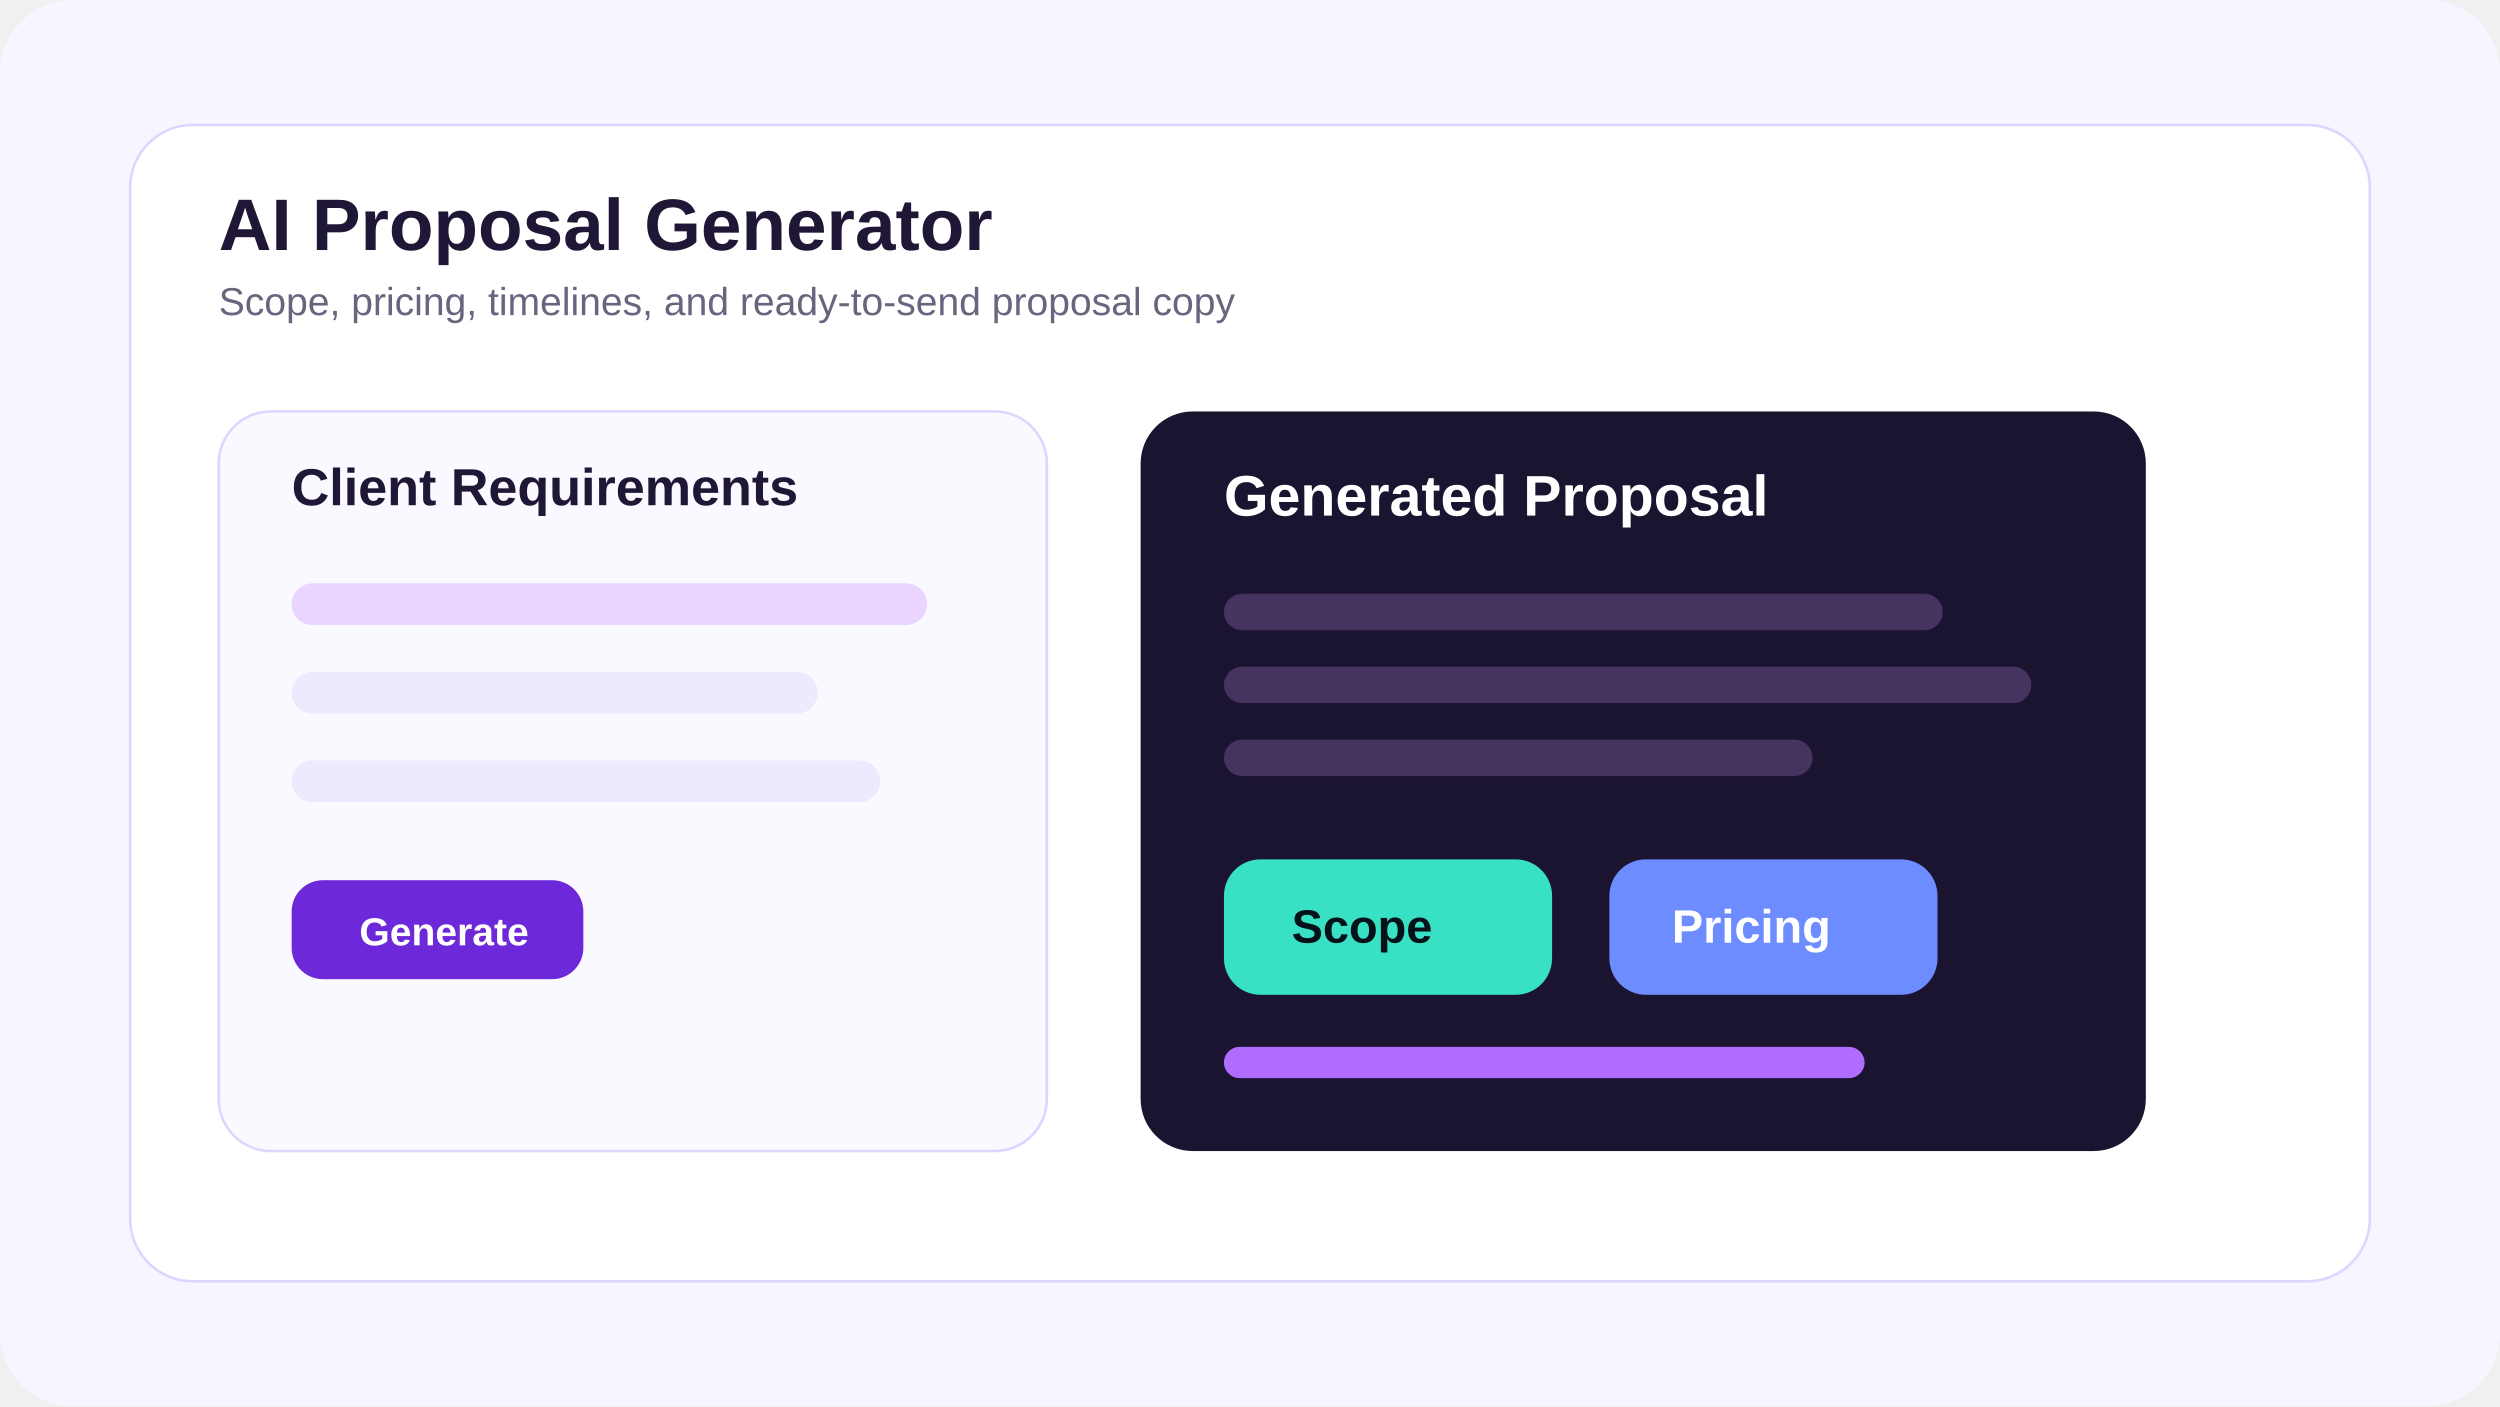
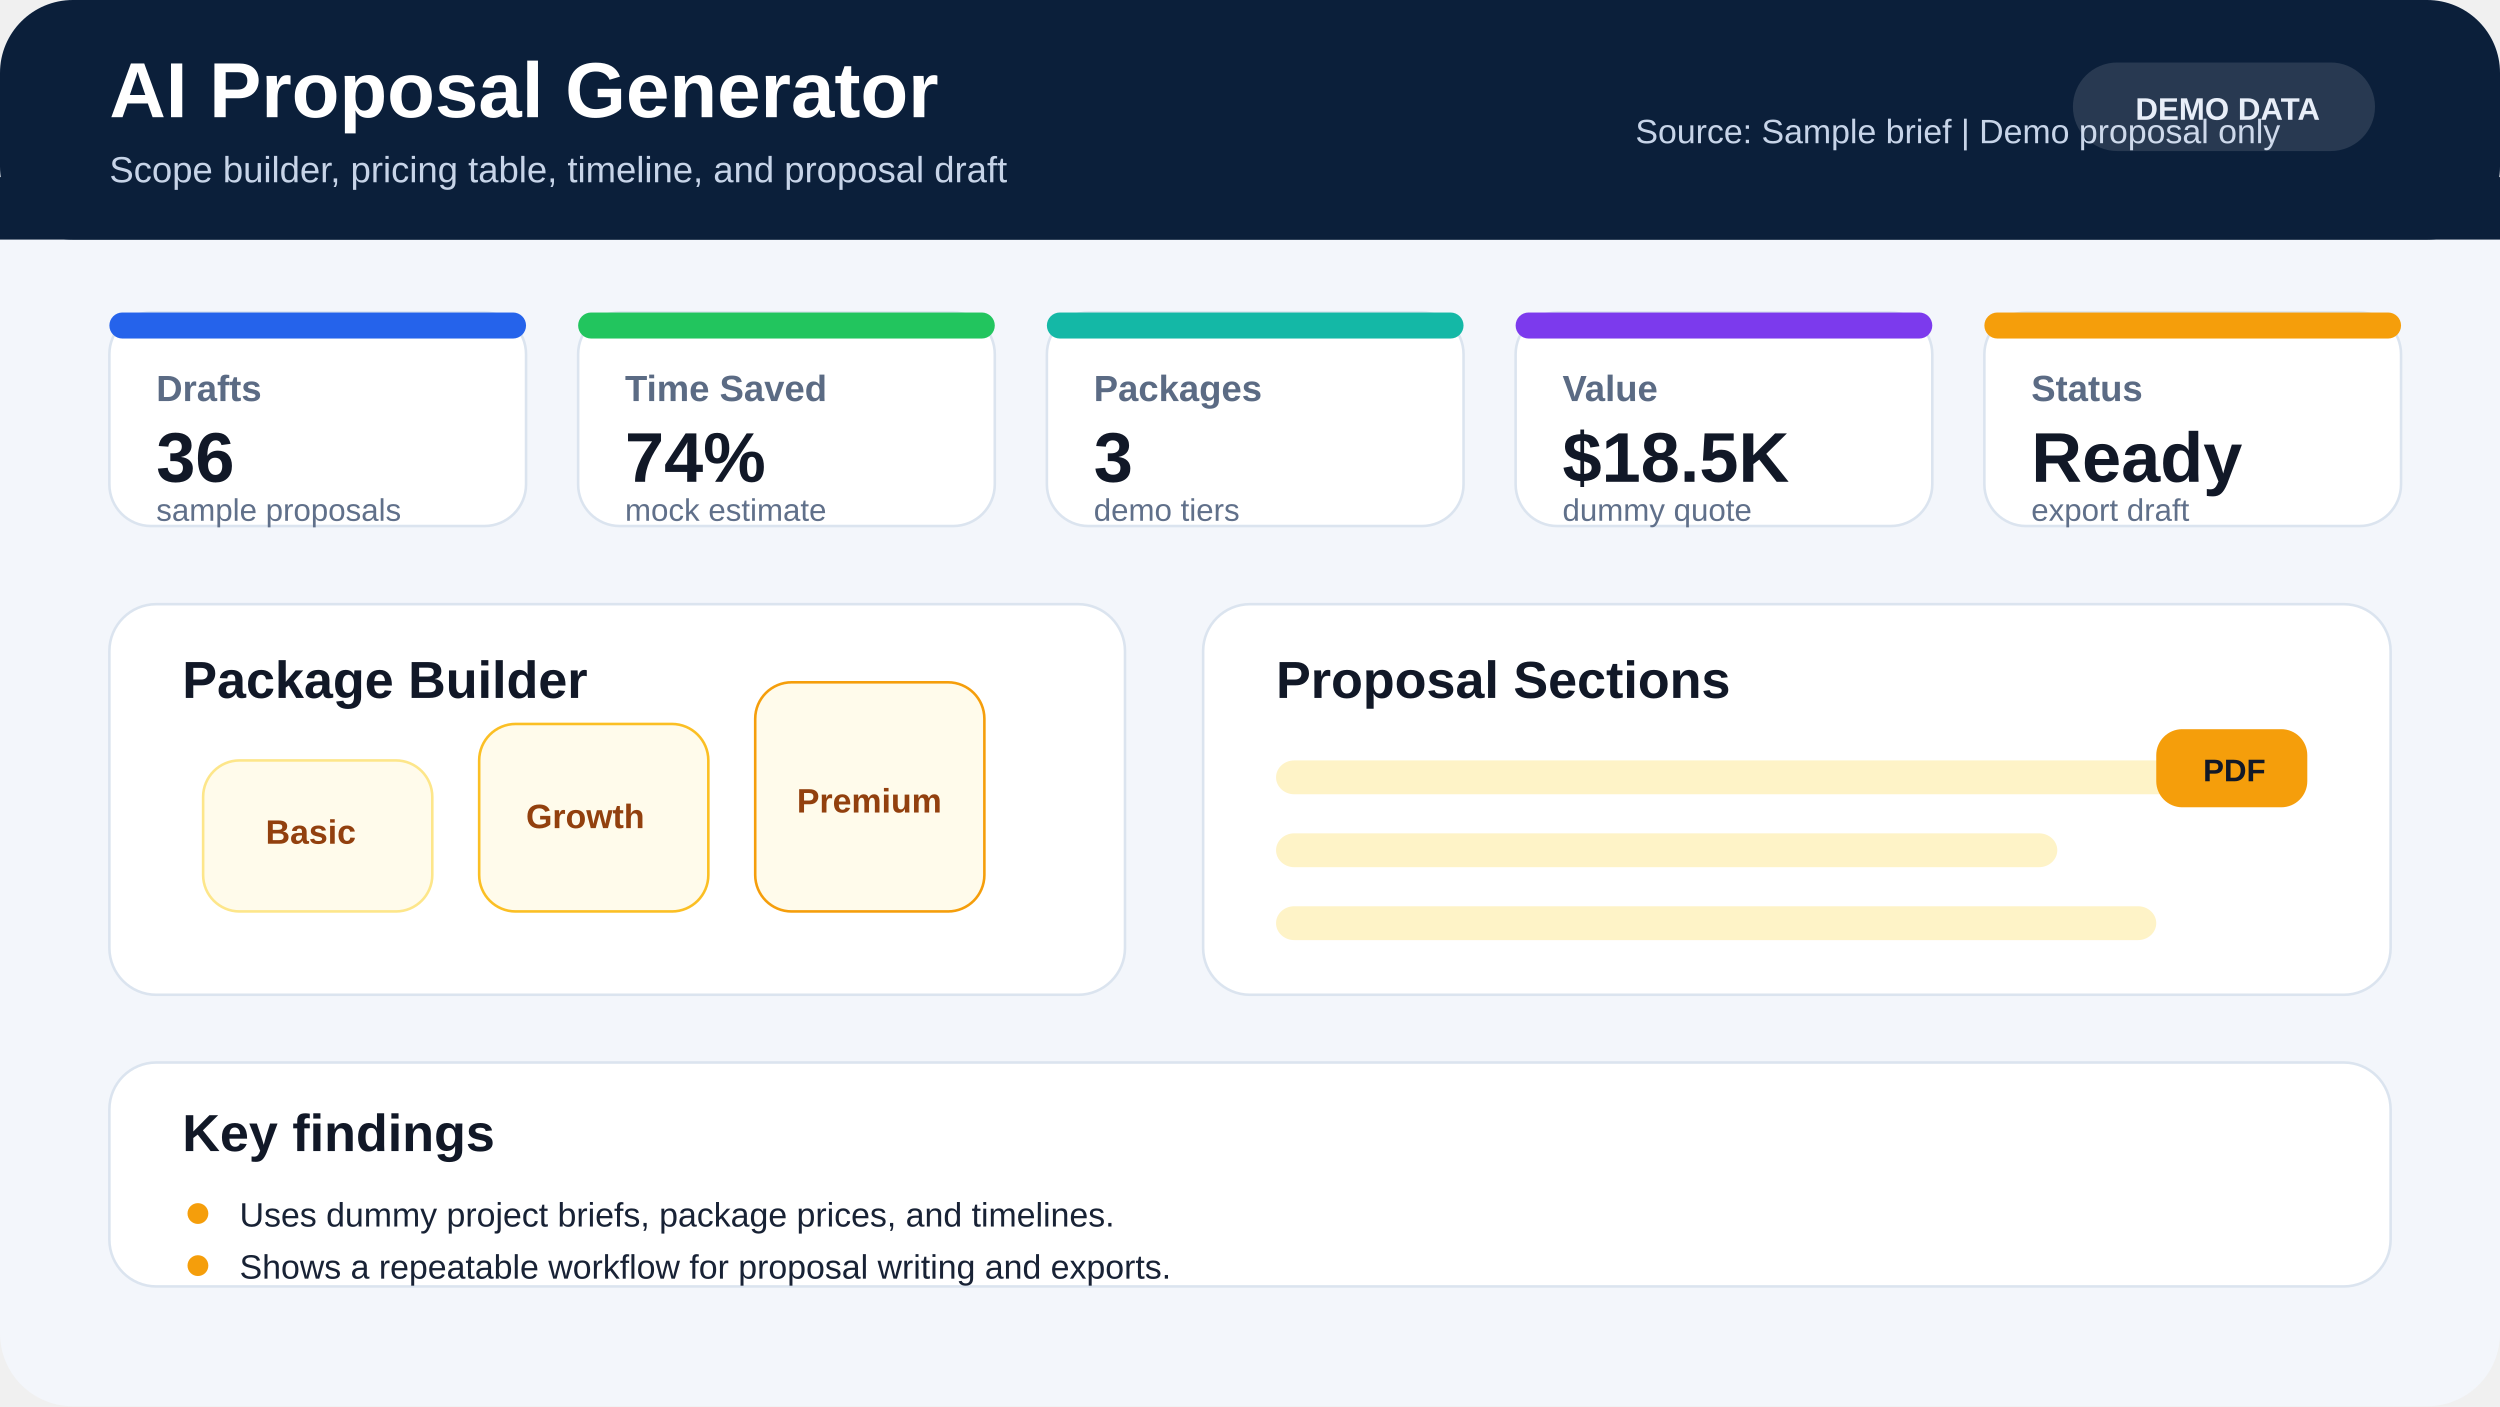
<svg xmlns="http://www.w3.org/2000/svg" viewBox="0 0 960 540" role="img" aria-labelledby="title desc">
-   <rect width="960" height="540" rx="28" fill="#f7f5ff" />
-   <rect x="50" y="48" width="860" height="444" rx="24" fill="#ffffff" stroke="#ddd6fe" />
-   <text x="84" y="96" fill="#1f1735" font-family="Arial, sans-serif" font-size="28" font-weight="800">AI Proposal Generator</text>
-   <text x="84" y="121" fill="#6b647f" font-family="Arial, sans-serif" font-size="15">Scope, pricing, timelines, and ready-to-send proposal copy</text>
-   <rect x="84" y="158" width="318" height="284" rx="20" fill="#faf9ff" stroke="#ddd6fe" />
-   <text x="112" y="194" fill="#1f1735" font-family="Arial, sans-serif" font-size="20" font-weight="800">Client Requirements</text>
-   <rect x="112" y="224" width="244" height="16" rx="8" fill="#e9d5ff" />
-   <rect x="112" y="258" width="202" height="16" rx="8" fill="#ede9fe" />
-   <rect x="112" y="292" width="226" height="16" rx="8" fill="#ede9fe" />
-   <rect x="112" y="338" width="112" height="38" rx="12" fill="#6d28d9" />
-   <text x="138" y="363" fill="#ffffff" font-family="Arial, sans-serif" font-size="15" font-weight="800">Generate</text>
-   <rect x="438" y="158" width="386" height="284" rx="20" fill="#1b1430" />
-   <text x="470" y="198" fill="#ffffff" font-family="Arial, sans-serif" font-size="22" font-weight="800">Generated Proposal</text>
-   <rect x="470" y="228" width="276" height="14" rx="7" fill="#44345f" />
-   <rect x="470" y="256" width="310" height="14" rx="7" fill="#44345f" />
-   <rect x="470" y="284" width="226" height="14" rx="7" fill="#44345f" />
-   <rect x="470" y="330" width="126" height="52" rx="14" fill="#38e1c4" />
-   <text x="496" y="362" fill="#06121a" font-family="Arial, sans-serif" font-size="18" font-weight="800">Scope</text>
-   <rect x="618" y="330" width="126" height="52" rx="14" fill="#6c8cff" />
-   <text x="642" y="362" fill="#ffffff" font-family="Arial, sans-serif" font-size="18" font-weight="800">Pricing</text>
-   <rect x="470" y="402" width="246" height="12" rx="6" fill="#b06cff" />
+   <rect width="960" height="540" rx="28" fill="#f3f6fb" />
+   <rect x="0" y="0" width="960" height="92" rx="28" fill="#0b1f3a" />
+   <rect x="0" y="68" width="960" height="24" fill="#0b1f3a" />
+   <text x="42" y="45" fill="#ffffff" font-family="Arial, sans-serif" font-size="30" font-weight="800">AI Proposal Generator</text>
+   <text x="42" y="70" fill="#c7d4e8" font-family="Arial, sans-serif" font-size="14">Scope builder, pricing table, timeline, and proposal draft</text>
+   <text x="628" y="55" fill="#c7d4e8" font-family="Arial, sans-serif" font-size="13">Source: Sample brief | Demo proposal only</text>
+   <rect x="796" y="24" width="116" height="34" rx="17" fill="#ffffff" opacity="0.12" />
+   <text x="820" y="46" fill="#e8eef8" font-family="Arial, sans-serif" font-size="12" font-weight="700">DEMO DATA</text>
+   <g>
+     <rect x="42" y="120" width="160" height="82" rx="16" fill="#ffffff" stroke="#dbe4ef" />
+     <rect x="42" y="120" width="160" height="10" rx="5" fill="#2563eb" />
+     <text x="60" y="154" fill="#5b6b84" font-family="Arial, sans-serif" font-size="14" font-weight="700">Drafts</text>
+     <text x="60" y="185" fill="#111827" font-family="Arial, sans-serif" font-size="27" font-weight="800">36</text>
+     <text x="60" y="200" fill="#60708a" font-family="Arial, sans-serif" font-size="12">sample proposals</text>
+   </g>
+   <g>
+     <rect x="222" y="120" width="160" height="82" rx="16" fill="#ffffff" stroke="#dbe4ef" />
+     <rect x="222" y="120" width="160" height="10" rx="5" fill="#22c55e" />
+     <text x="240" y="154" fill="#5b6b84" font-family="Arial, sans-serif" font-size="14" font-weight="700">Time Saved</text>
+     <text x="240" y="185" fill="#111827" font-family="Arial, sans-serif" font-size="27" font-weight="800">74%</text>
+     <text x="240" y="200" fill="#60708a" font-family="Arial, sans-serif" font-size="12">mock estimate</text>
+   </g>
+   <g>
+     <rect x="402" y="120" width="160" height="82" rx="16" fill="#ffffff" stroke="#dbe4ef" />
+     <rect x="402" y="120" width="160" height="10" rx="5" fill="#14b8a6" />
+     <text x="420" y="154" fill="#5b6b84" font-family="Arial, sans-serif" font-size="14" font-weight="700">Packages</text>
+     <text x="420" y="185" fill="#111827" font-family="Arial, sans-serif" font-size="27" font-weight="800">3</text>
+     <text x="420" y="200" fill="#60708a" font-family="Arial, sans-serif" font-size="12">demo tiers</text>
+   </g>
+   <g>
+     <rect x="582" y="120" width="160" height="82" rx="16" fill="#ffffff" stroke="#dbe4ef" />
+     <rect x="582" y="120" width="160" height="10" rx="5" fill="#7c3aed" />
+     <text x="600" y="154" fill="#5b6b84" font-family="Arial, sans-serif" font-size="14" font-weight="700">Value</text>
+     <text x="600" y="185" fill="#111827" font-family="Arial, sans-serif" font-size="27" font-weight="800">$18.5K</text>
+     <text x="600" y="200" fill="#60708a" font-family="Arial, sans-serif" font-size="12">dummy quote</text>
+   </g>
+   <g>
+     <rect x="762" y="120" width="160" height="82" rx="16" fill="#ffffff" stroke="#dbe4ef" />
+     <rect x="762" y="120" width="160" height="10" rx="5" fill="#f59e0b" />
+     <text x="780" y="154" fill="#5b6b84" font-family="Arial, sans-serif" font-size="14" font-weight="700">Status</text>
+     <text x="780" y="185" fill="#111827" font-family="Arial, sans-serif" font-size="27" font-weight="800">Ready</text>
+     <text x="780" y="200" fill="#60708a" font-family="Arial, sans-serif" font-size="12">export draft</text>
+   </g>
+   <rect x="42" y="232" width="390" height="150" rx="18" fill="#ffffff" stroke="#dbe4ef" />
+   <text x="70" y="268" fill="#111827" font-family="Arial, sans-serif" font-size="20" font-weight="800">Package Builder</text>
+   <rect x="78" y="292" width="88" height="58" rx="14" fill="#fffbeb" stroke="#fde68a" />
+   <text x="102" y="324" fill="#92400e" font-family="Arial" font-size="13" font-weight="700">Basic</text>
+   <rect x="184" y="278" width="88" height="72" rx="14" fill="#fffbeb" stroke="#fbbf24" />
+   <text x="202" y="318" fill="#92400e" font-family="Arial" font-size="13" font-weight="700">Growth</text>
+   <rect x="290" y="262" width="88" height="88" rx="14" fill="#fffbeb" stroke="#f59e0b" />
+   <text x="306" y="312" fill="#92400e" font-family="Arial" font-size="13" font-weight="700">Premium</text>
+   <rect x="462" y="232" width="456" height="150" rx="18" fill="#ffffff" stroke="#dbe4ef" />
+   <text x="490" y="268" fill="#111827" font-family="Arial, sans-serif" font-size="20" font-weight="800">Proposal Sections</text>
+   <rect x="490" y="292" width="366" height="13" rx="7" fill="#fef3c7" />
+   <rect x="490" y="320" width="300" height="13" rx="7" fill="#fef3c7" />
+   <rect x="490" y="348" width="338" height="13" rx="7" fill="#fef3c7" />
+   <rect x="828" y="280" width="58" height="30" rx="10" fill="#f59e0b" />
+   <text x="846" y="300" fill="#111827" font-family="Arial" font-size="12" font-weight="700">PDF</text>
+   <rect x="42" y="408" width="876" height="86" rx="18" fill="#ffffff" stroke="#dbe4ef" />
+   <text x="70" y="442" fill="#111827" font-family="Arial, sans-serif" font-size="20" font-weight="800">Key findings</text>
+   <circle cx="76" cy="466" r="4" fill="#f59e0b" />
+   <text x="92" y="471" fill="#182235" font-family="Arial, sans-serif" font-size="13">Uses dummy project briefs, package prices, and timelines.</text>
+   <circle cx="76" cy="486" r="4" fill="#f59e0b" />
+   <text x="92" y="491" fill="#182235" font-family="Arial, sans-serif" font-size="13">Shows a repeatable workflow for proposal writing and exports.</text>
</svg>
